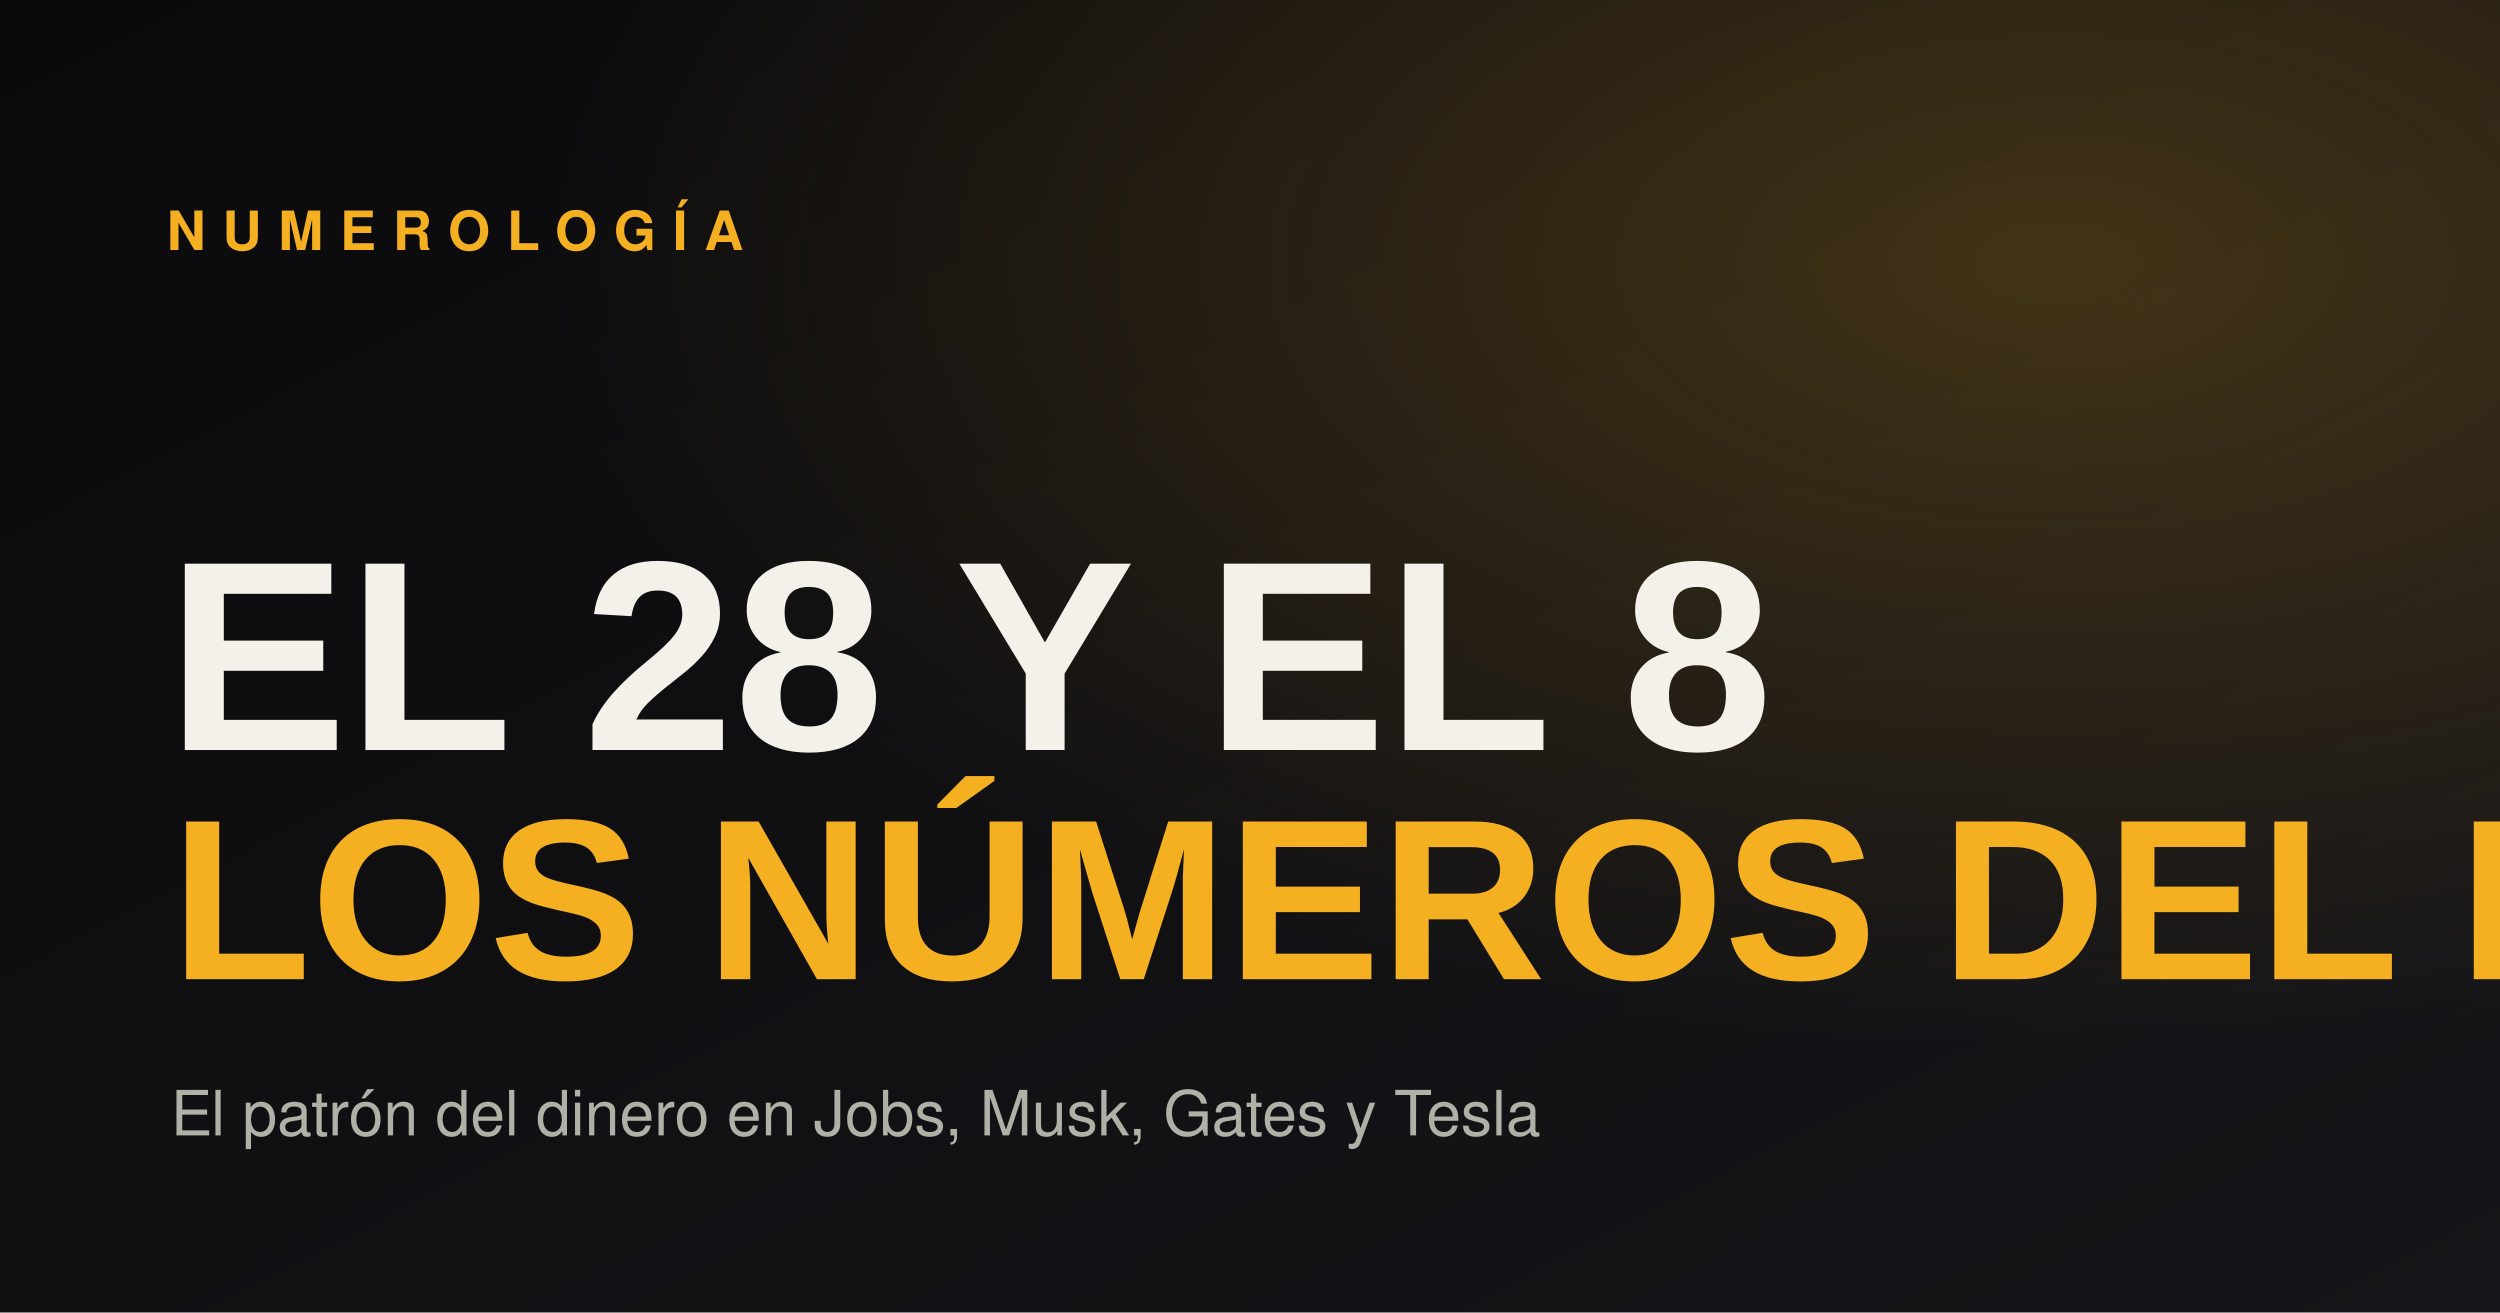
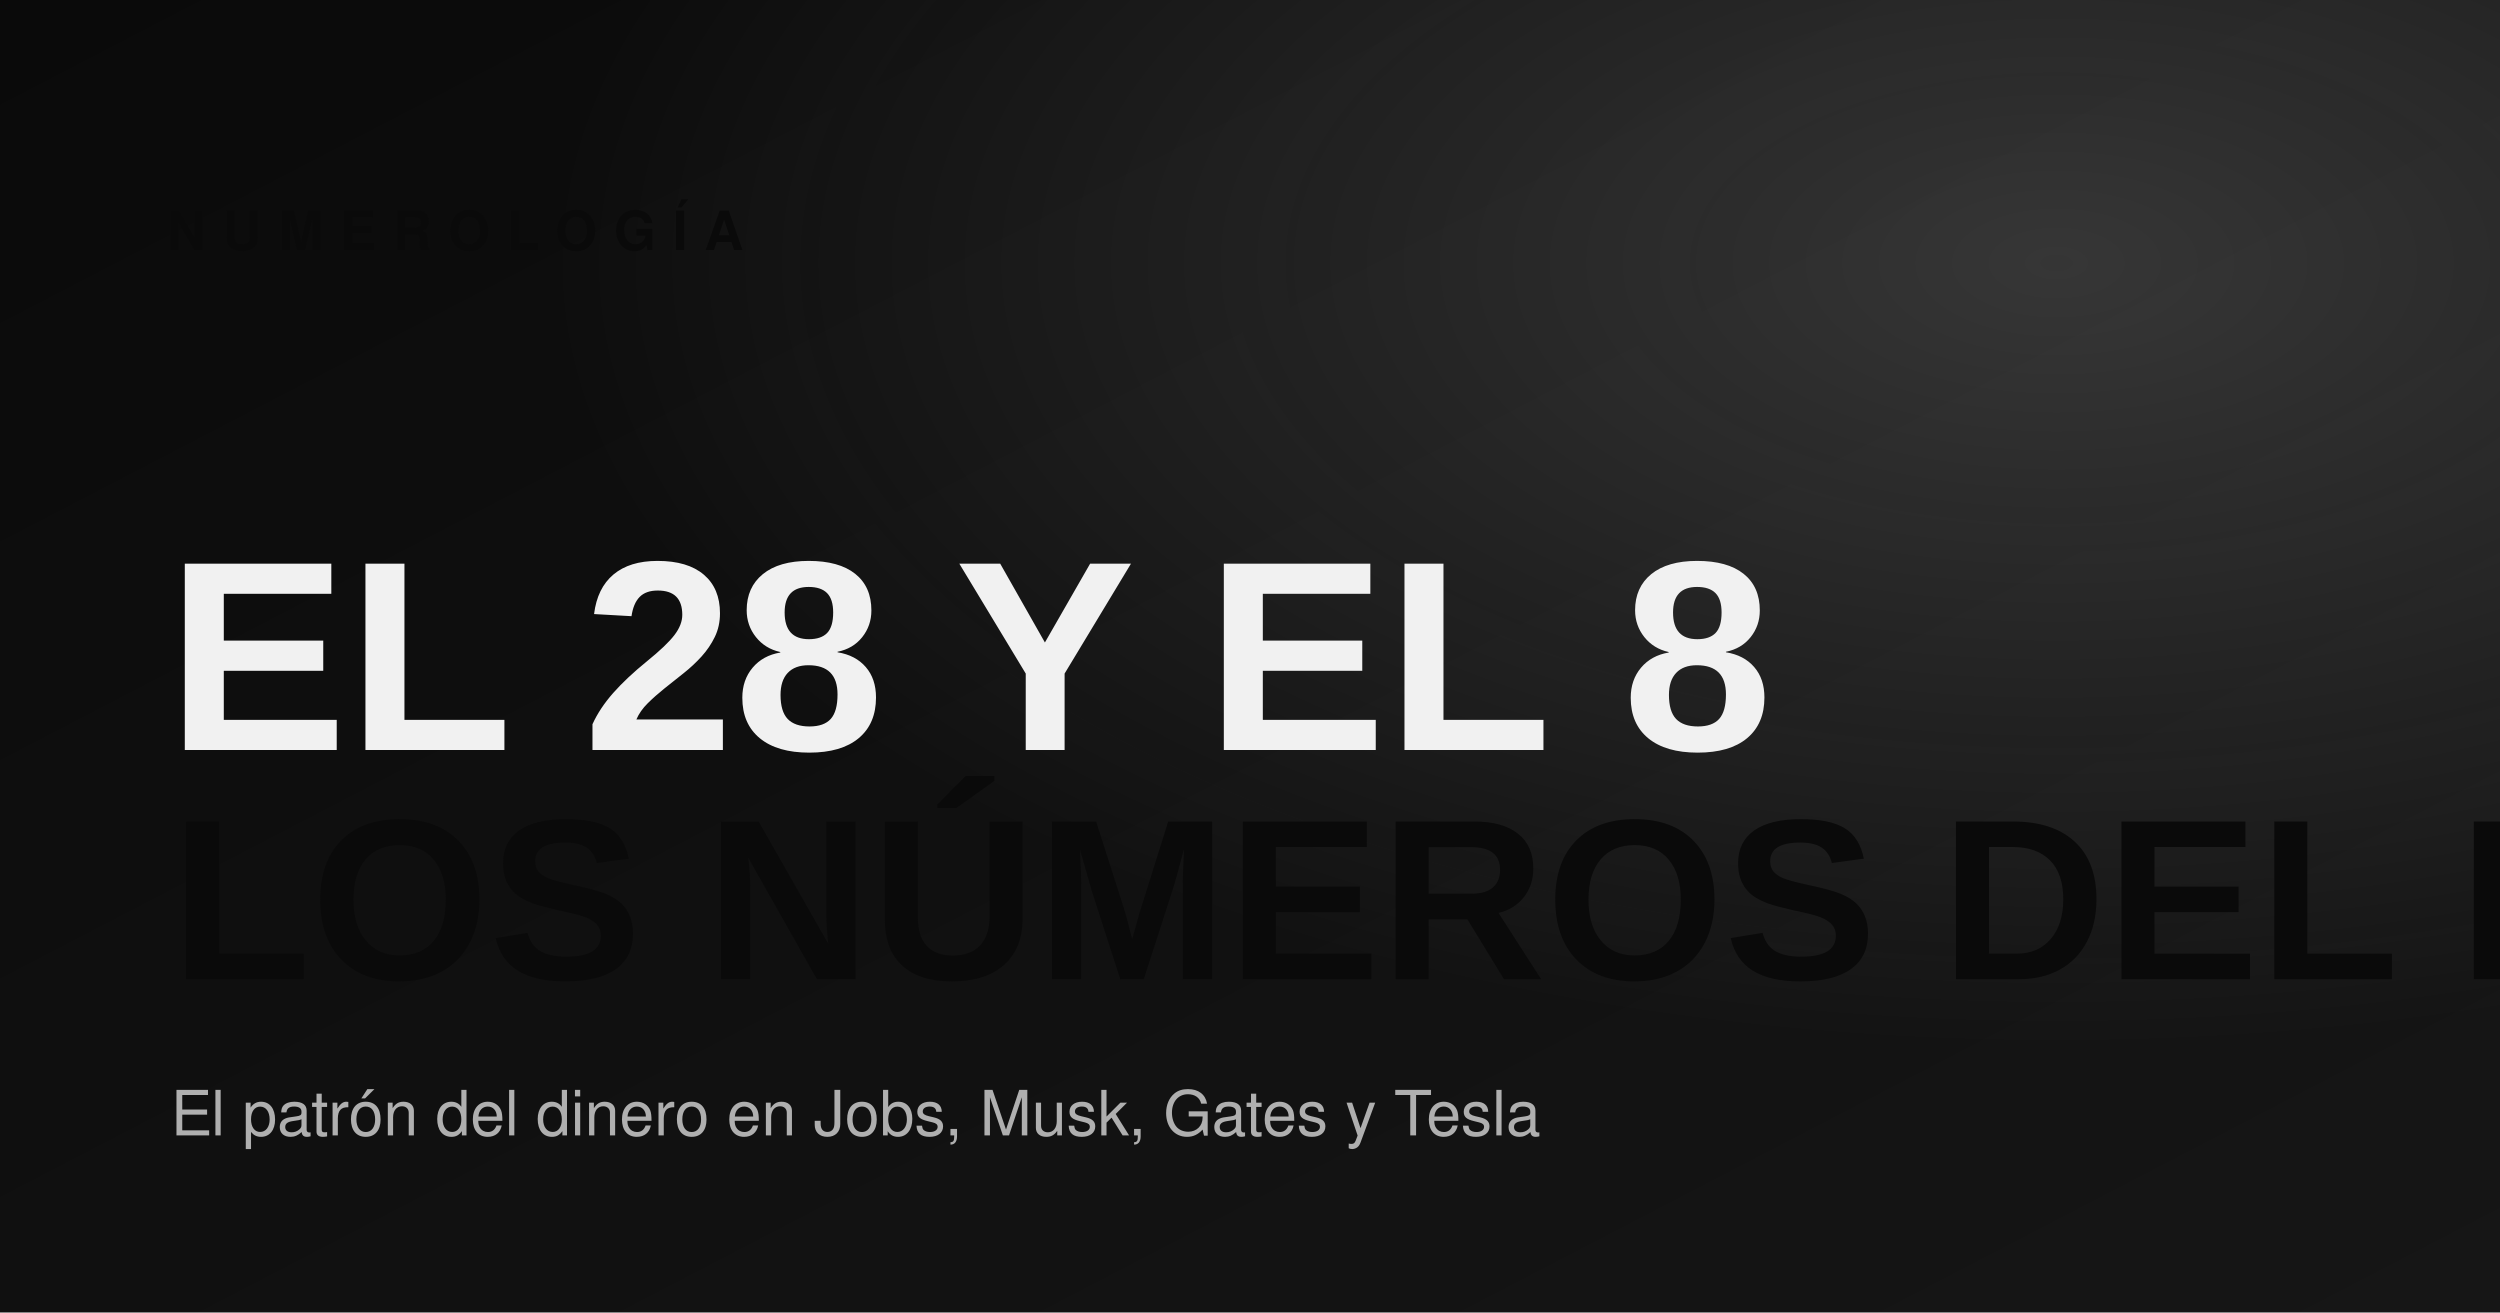
<svg xmlns="http://www.w3.org/2000/svg" width="1200" height="630" viewBox="0 0 1200 630" role="img" aria-label="El 28 y el 8: los números del poder">
  <defs>
    <linearGradient id="bg" x1="0" y1="0" x2="1" y2="1">
-       <stop offset="0" stop-color="#0A0A0C" />
-       <stop offset="1" stop-color="#16161A" />
+       <stop offset="0" stop-color="#0A0A0A" />
+       <stop offset="1" stop-color="#161616" />
    </linearGradient>
    <radialGradient id="glow" cx="0.82" cy="0.2" r="0.6">
-       <stop offset="0" stop-color="rgba(245,176,34,0.22)" />
-       <stop offset="1" stop-color="rgba(245,176,34,0)" />
+       <stop offset="0" stop-color="rgba(188,188,188,0.22)" />
+       <stop offset="1" stop-color="rgba(188,188,188,0)" />
    </radialGradient>
  </defs>
  <rect width="1200" height="630" fill="url(#bg)" />
  <rect width="1200" height="630" fill="url(#glow)" />
-   <text x="80" y="120" font-family="'Helvetica Neue',Helvetica,Arial,sans-serif" font-size="26" letter-spacing="8" fill="#F5B022" font-weight="700">NUMEROLOGÍA</text>
-   <text x="80" y="360" font-family="'Arial Black',Arial,sans-serif" font-size="130" fill="#F3F1EA" font-weight="900">EL 28 Y EL 8</text>
-   <text x="82" y="470" font-family="'Arial Black',Arial,sans-serif" font-size="110" fill="#F5B022" font-weight="900">LOS NÚMEROS DEL PODER</text>
-   <text x="82" y="545" font-family="'Helvetica Neue',Helvetica,Arial,sans-serif" font-size="30" fill="#B0B0A6">El patrón del dinero en Jobs, Musk, Gates y Tesla</text>
+   <text x="80" y="120" font-family="'Helvetica Neue',Helvetica,Arial,sans-serif" font-size="26" letter-spacing="8" fill="#0A0A0A" font-weight="700">NUMEROLOGÍA</text>
+   <text x="80" y="360" font-family="'Arial Black',Arial,sans-serif" font-size="130" fill="#F1F1F1" font-weight="900">EL 28 Y EL 8</text>
+   <text x="82" y="470" font-family="'Arial Black',Arial,sans-serif" font-size="110" fill="#0A0A0A" font-weight="900">LOS NÚMEROS DEL PODER</text>
+   <text x="82" y="545" font-family="'Helvetica Neue',Helvetica,Arial,sans-serif" font-size="30" fill="#AFAFAF">El patrón del dinero en Jobs, Musk, Gates y Tesla</text>
</svg>
